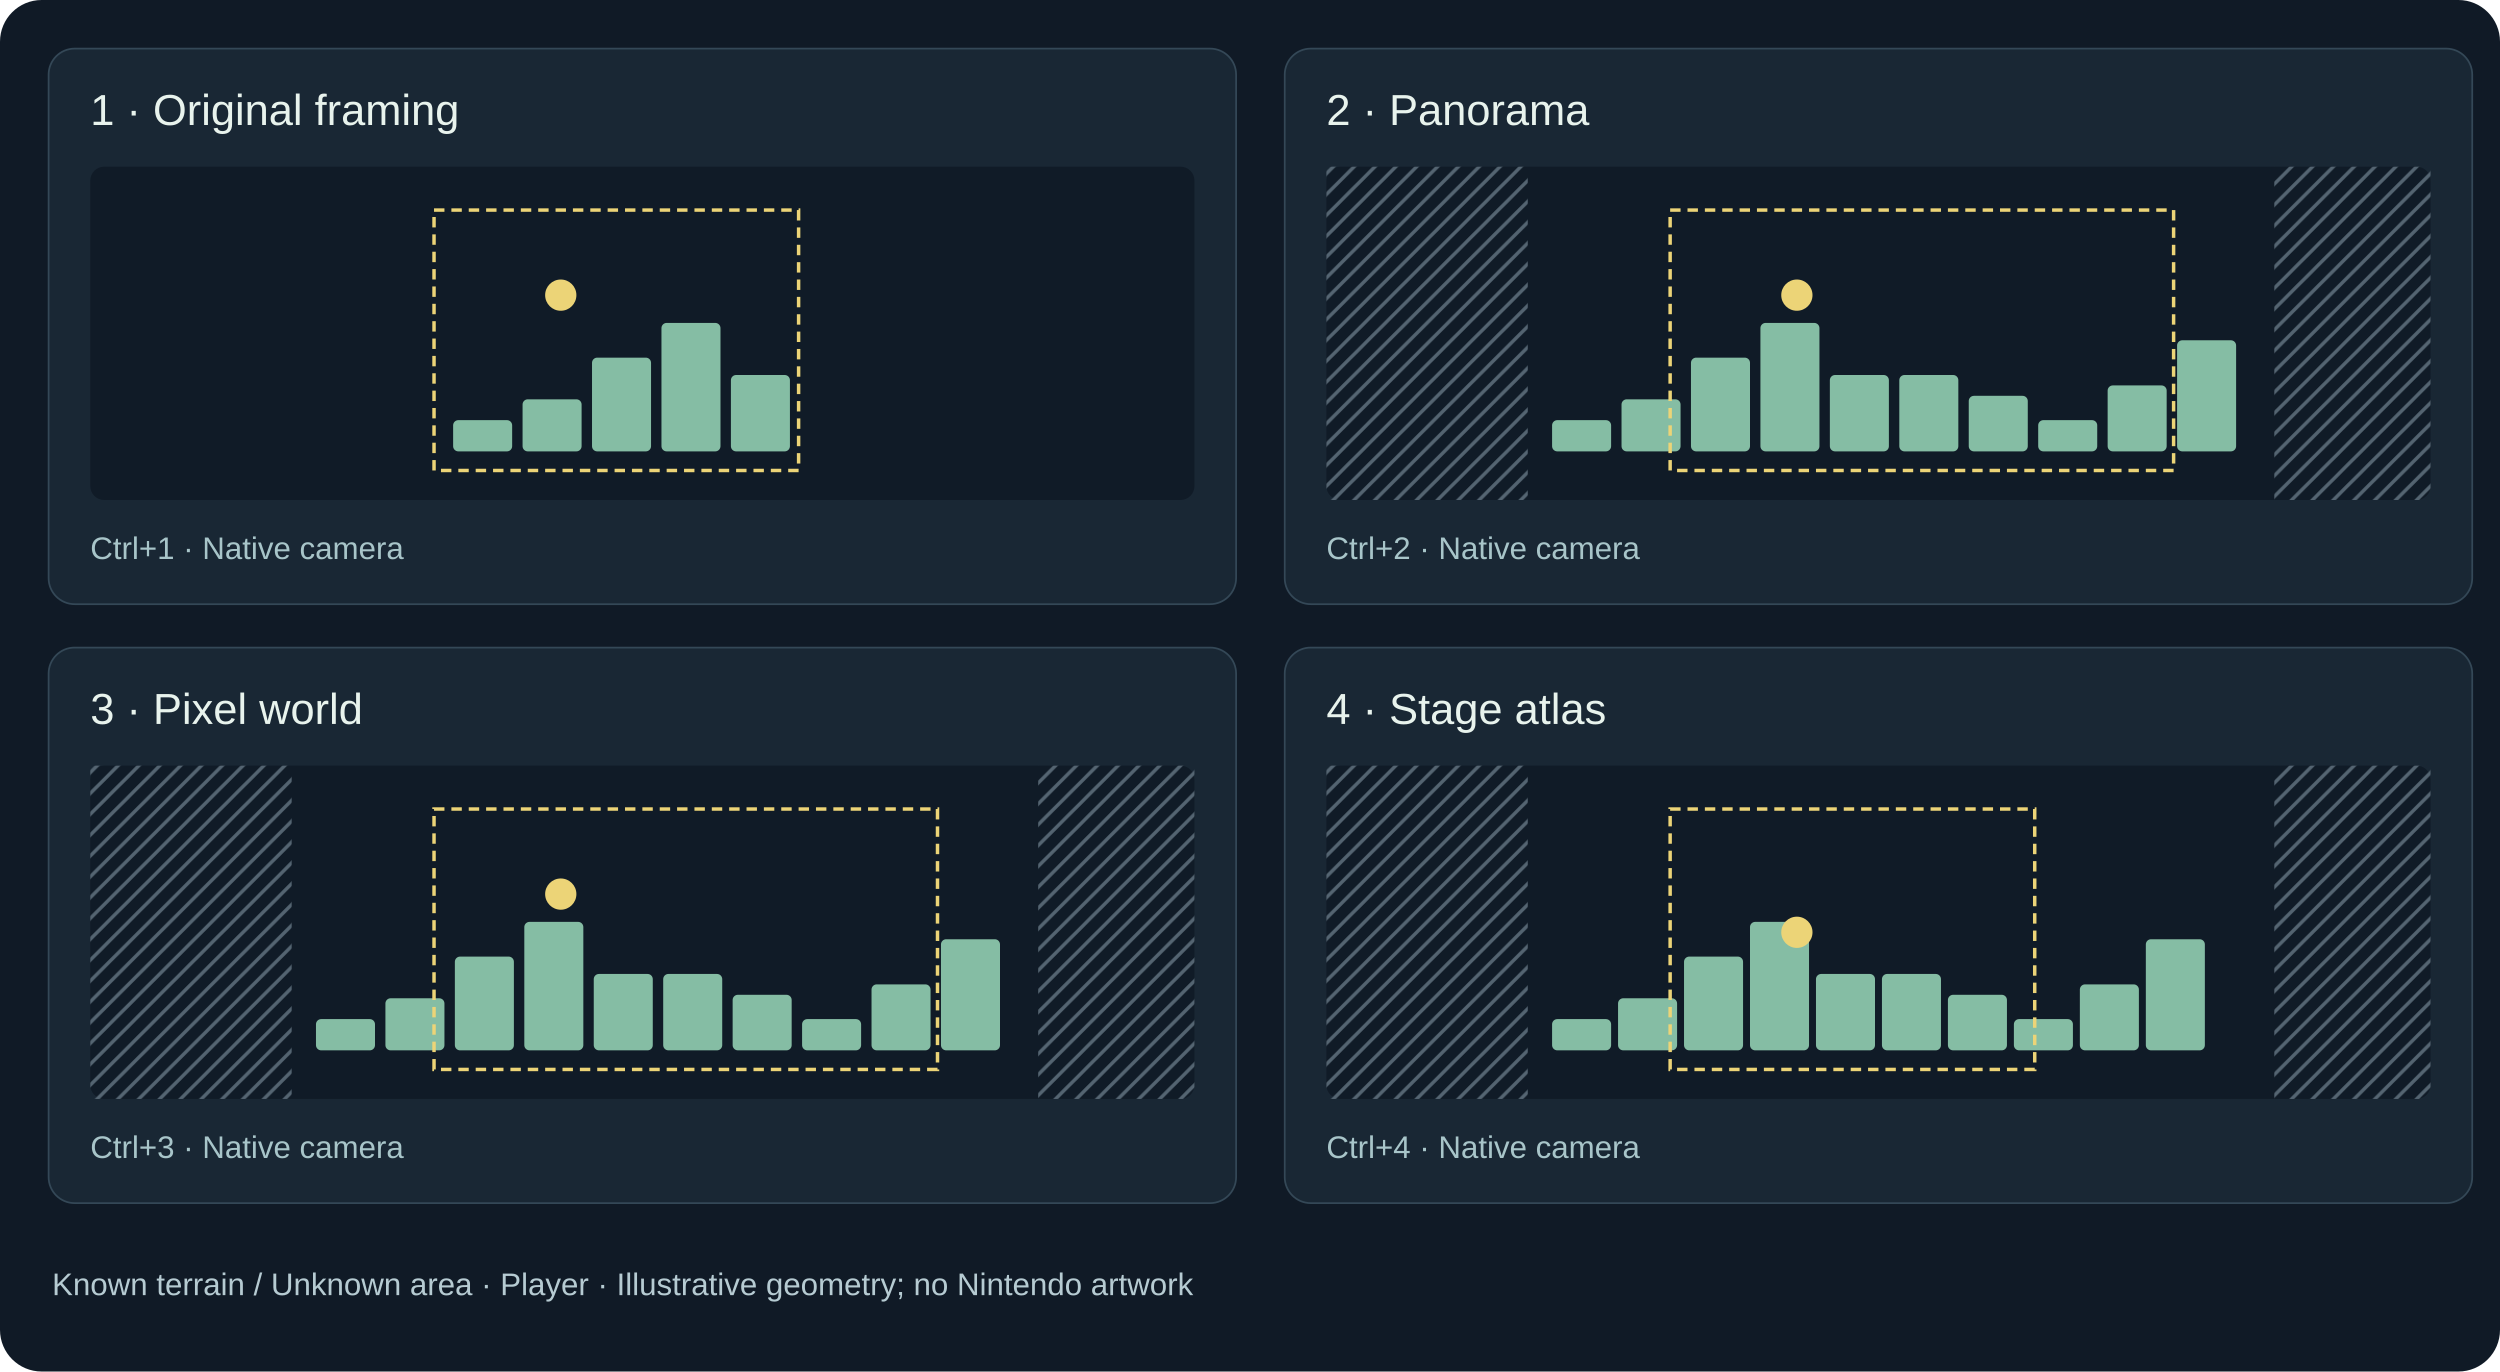
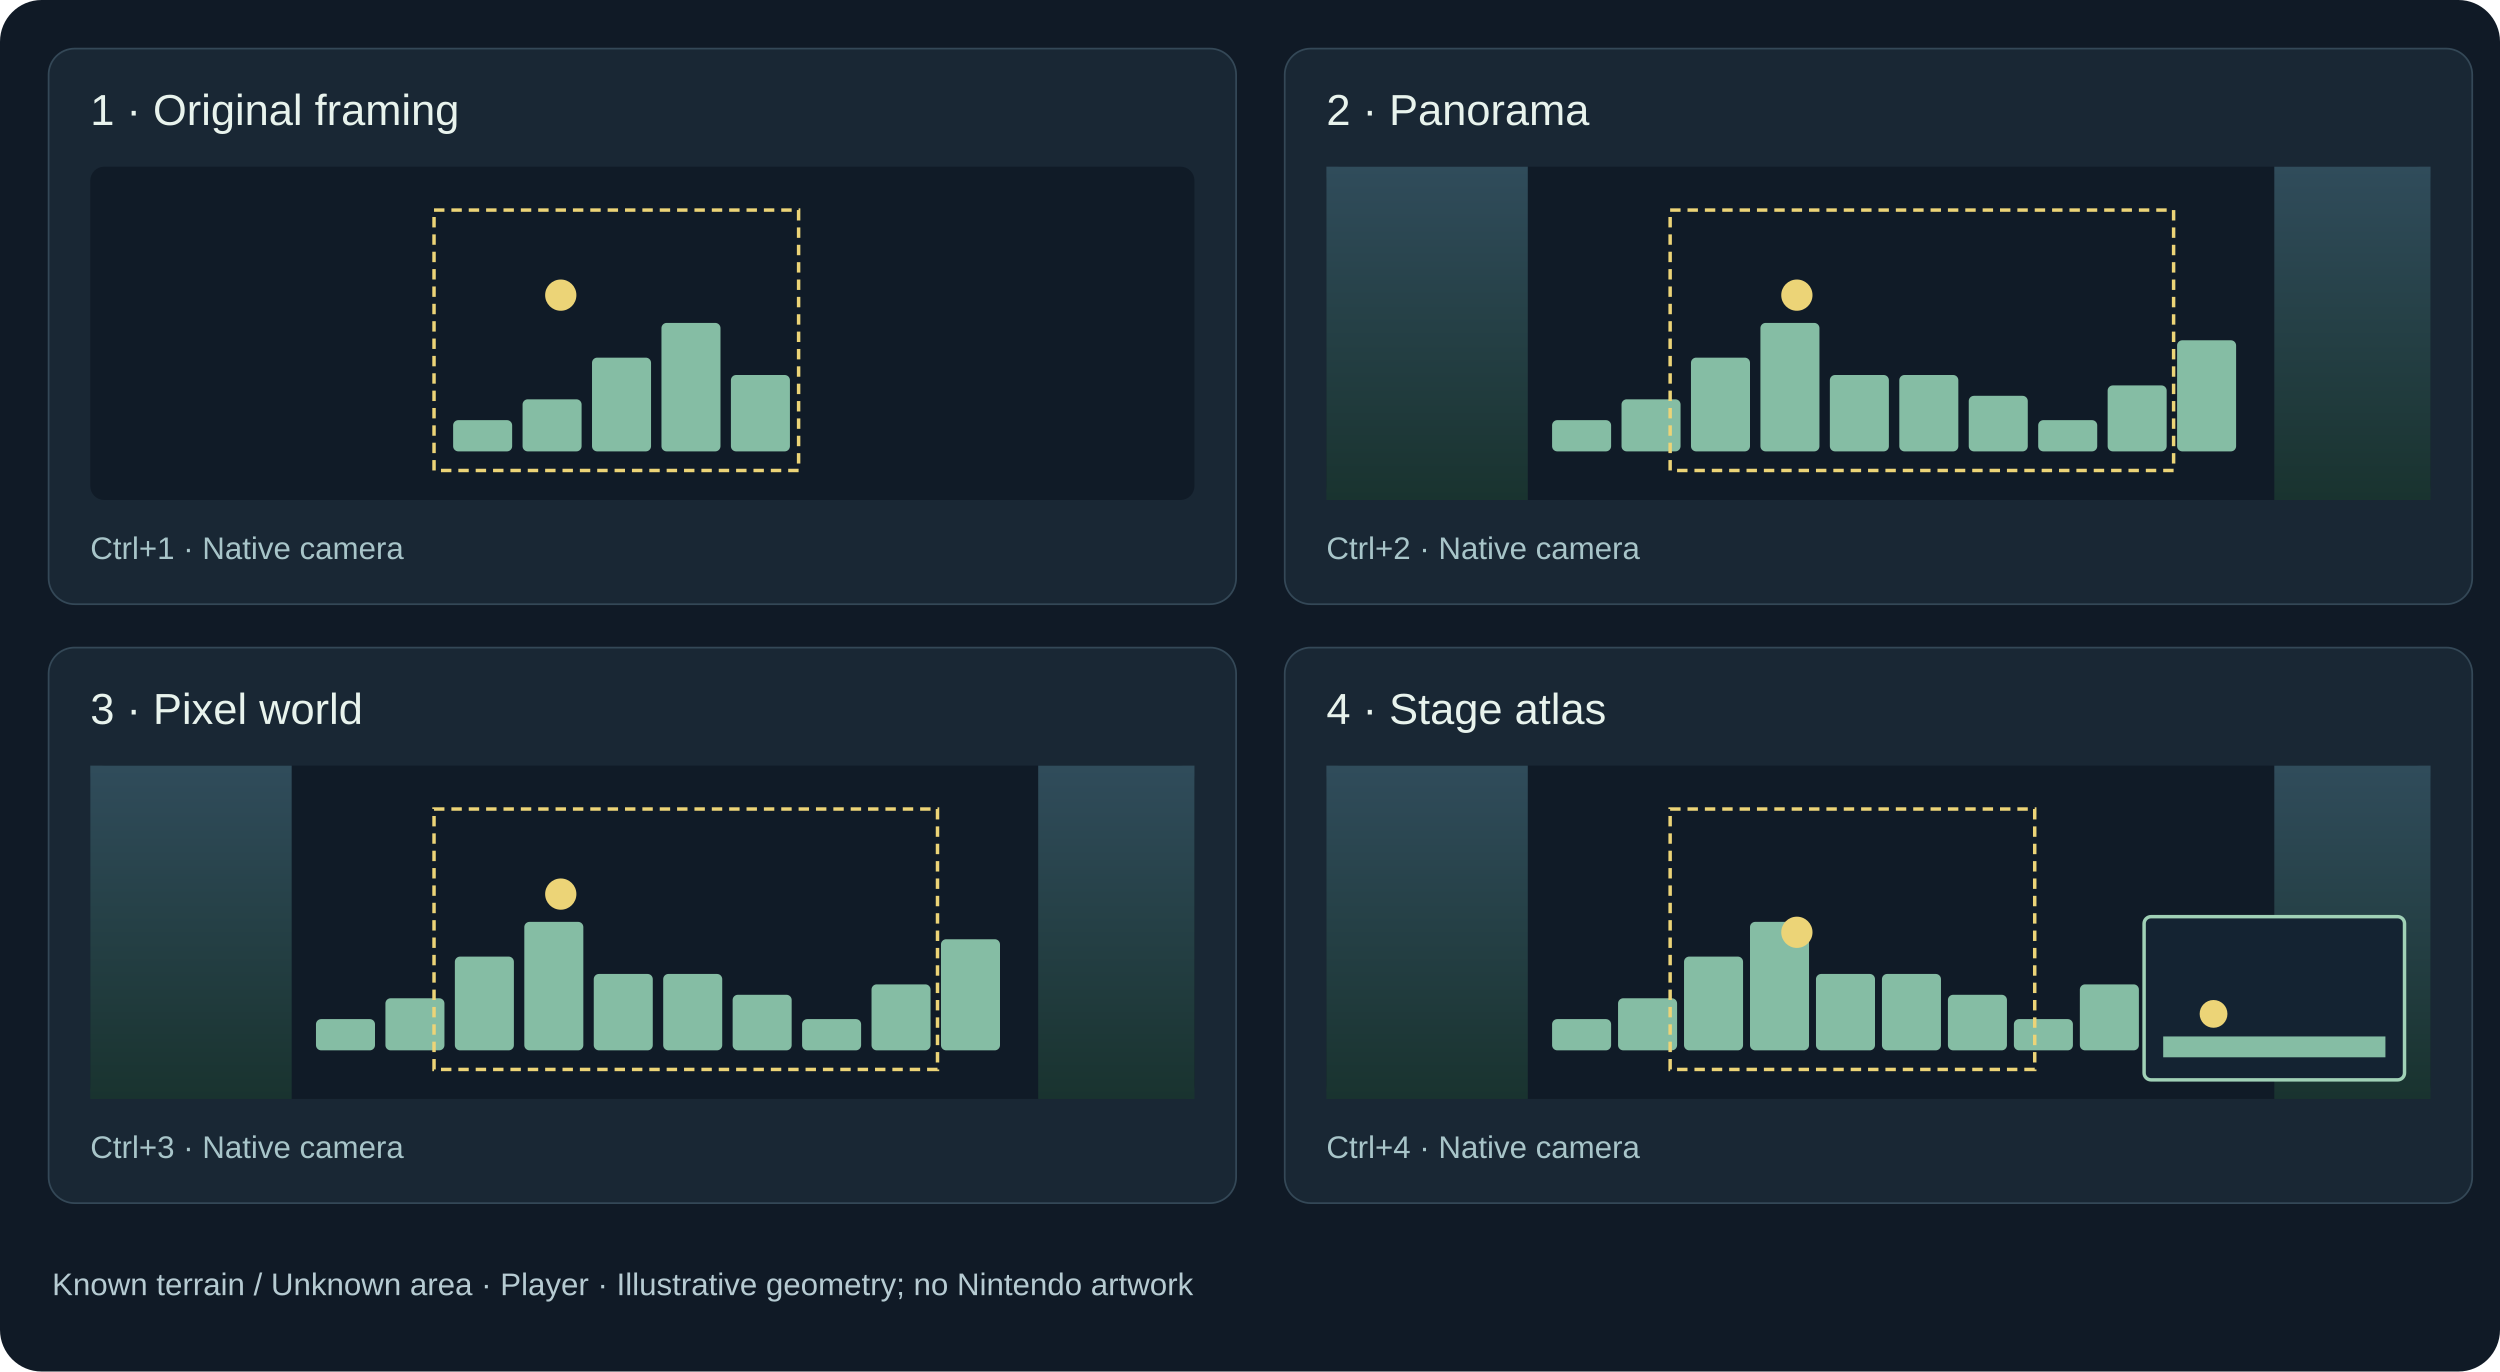
<svg xmlns="http://www.w3.org/2000/svg" width="1440" height="790" viewBox="0 0 1440 790" role="img">
  <defs>
-     <pattern id="unknown" width="12" height="12" patternUnits="userSpaceOnUse">
-       <path d="M-3 3L3-3M0 12L12 0M9 15L15 9" stroke="#536370" stroke-width="2" />
-     </pattern>
+     <linearGradient id="unknown" x2="0" y2="1">
+       <stop stop-color="#304c5b" />
+       <stop offset="1" stop-color="#19332f" />
+     </linearGradient>
  </defs>
  <rect width="1440" height="790" rx="24" fill="#101a26" />
  <g font-family="system-ui,Arial,sans-serif">
    <g transform="translate(28,28)">
      <rect width="684" height="320" rx="15" fill="#192734" stroke="#344857" />
      <text x="24" y="44" fill="#e8f3ed" font-size="25">1 · Original framing</text>
      <rect x="24" y="68" width="636" height="192" rx="8" fill="#101b27" />
      <rect x="233" y="214" width="34" height="18" rx="3" fill="#85bda4" />
      <rect x="273" y="202" width="34" height="30" rx="3" fill="#85bda4" />
      <rect x="313" y="178" width="34" height="54" rx="3" fill="#85bda4" />
      <rect x="353" y="158" width="34" height="74" rx="3" fill="#85bda4" />
      <rect x="393" y="188" width="34" height="44" rx="3" fill="#85bda4" />
      <rect x="222" y="93" width="210" height="150" fill="none" stroke="#ecd477" stroke-width="2" stroke-dasharray="6 4" />
      <circle cx="295" cy="142" r="9" fill="#ecd477" />
      <text x="24" y="294" fill="#a8c5c9" font-size="18">Ctrl+1 · Native camera</text>
    </g>
    <g transform="translate(740,28)">
      <rect width="684" height="320" rx="15" fill="#192734" stroke="#344857" />
      <text x="24" y="44" fill="#e8f3ed" font-size="25">2 · Panorama</text>
      <rect x="24" y="68" width="636" height="192" rx="8" fill="#101b27" />
      <rect x="24" y="68" width="116" height="192" fill="url(#unknown)" />
      <rect x="570" y="68" width="90" height="192" fill="url(#unknown)" />
      <rect x="154" y="214" width="34" height="18" rx="3" fill="#85bda4" />
      <rect x="194" y="202" width="34" height="30" rx="3" fill="#85bda4" />
      <rect x="234" y="178" width="34" height="54" rx="3" fill="#85bda4" />
      <rect x="274" y="158" width="34" height="74" rx="3" fill="#85bda4" />
      <rect x="314" y="188" width="34" height="44" rx="3" fill="#85bda4" />
      <rect x="354" y="188" width="34" height="44" rx="3" fill="#85bda4" />
      <rect x="394" y="200" width="34" height="32" rx="3" fill="#85bda4" />
      <rect x="434" y="214" width="34" height="18" rx="3" fill="#85bda4" />
      <rect x="474" y="194" width="34" height="38" rx="3" fill="#85bda4" />
      <rect x="514" y="168" width="34" height="64" rx="3" fill="#85bda4" />
      <rect x="222" y="93" width="290" height="150" fill="none" stroke="#ecd477" stroke-width="2" stroke-dasharray="6 4" />
      <circle cx="295" cy="142" r="9" fill="#ecd477" />
      <text x="24" y="294" fill="#a8c5c9" font-size="18">Ctrl+2 · Native camera</text>
    </g>
    <g transform="translate(28,373)">
      <rect width="684" height="320" rx="15" fill="#192734" stroke="#344857" />
      <text x="24" y="44" fill="#e8f3ed" font-size="25">3 · Pixel world</text>
      <rect x="24" y="68" width="636" height="192" rx="8" fill="#101b27" />
      <rect x="24" y="68" width="116" height="192" fill="url(#unknown)" />
      <rect x="570" y="68" width="90" height="192" fill="url(#unknown)" />
      <rect x="154" y="214" width="34" height="18" rx="3" fill="#85bda4" />
      <rect x="194" y="202" width="34" height="30" rx="3" fill="#85bda4" />
      <rect x="234" y="178" width="34" height="54" rx="3" fill="#85bda4" />
      <rect x="274" y="158" width="34" height="74" rx="3" fill="#85bda4" />
      <rect x="314" y="188" width="34" height="44" rx="3" fill="#85bda4" />
      <rect x="354" y="188" width="34" height="44" rx="3" fill="#85bda4" />
      <rect x="394" y="200" width="34" height="32" rx="3" fill="#85bda4" />
      <rect x="434" y="214" width="34" height="18" rx="3" fill="#85bda4" />
      <rect x="474" y="194" width="34" height="38" rx="3" fill="#85bda4" />
      <rect x="514" y="168" width="34" height="64" rx="3" fill="#85bda4" />
      <rect x="222" y="93" width="290" height="150" fill="none" stroke="#ecd477" stroke-width="2" stroke-dasharray="6 4" />
      <circle cx="295" cy="142" r="9" fill="#ecd477" />
      <text x="24" y="294" fill="#a8c5c9" font-size="18">Ctrl+3 · Native camera</text>
    </g>
    <g transform="translate(740,373)">
      <rect width="684" height="320" rx="15" fill="#192734" stroke="#344857" />
      <text x="24" y="44" fill="#e8f3ed" font-size="25">4 · Stage atlas</text>
      <rect x="24" y="68" width="636" height="192" rx="8" fill="#101b27" />
      <rect x="24" y="68" width="116" height="192" fill="url(#unknown)" />
      <rect x="570" y="68" width="90" height="192" fill="url(#unknown)" />
      <rect x="154" y="214" width="34" height="18" rx="3" fill="#85bda4" />
      <rect x="192" y="202" width="34" height="30" rx="3" fill="#85bda4" />
      <rect x="230" y="178" width="34" height="54" rx="3" fill="#85bda4" />
      <rect x="268" y="158" width="34" height="74" rx="3" fill="#85bda4" />
      <rect x="306" y="188" width="34" height="44" rx="3" fill="#85bda4" />
      <rect x="344" y="188" width="34" height="44" rx="3" fill="#85bda4" />
      <rect x="382" y="200" width="34" height="32" rx="3" fill="#85bda4" />
      <rect x="420" y="214" width="34" height="18" rx="3" fill="#85bda4" />
      <rect x="458" y="194" width="34" height="38" rx="3" fill="#85bda4" />
      <rect x="496" y="168" width="34" height="64" rx="3" fill="#85bda4" />
      <rect x="222" y="93" width="210" height="150" fill="none" stroke="#ecd477" stroke-width="2" stroke-dasharray="6 4" />
      <circle cx="295" cy="164" r="9" fill="#ecd477" />
+       <rect x="495" y="155" width="150" height="94" rx="4" fill="#142332" stroke="#a0d1b6" stroke-width="2" />
+       <rect x="506" y="224" width="128" height="12" fill="#85bda4" />
+       <circle cx="535" cy="211" r="8" fill="#ecd477" />
      <text x="24" y="294" fill="#a8c5c9" font-size="18">Ctrl+4 · Native camera</text>
    </g>
    <text x="30" y="746" fill="#b6cbd2" font-size="18">Known terrain / Unknown area · Player · Illustrative geometry; no Nintendo artwork</text>
  </g>
</svg>
